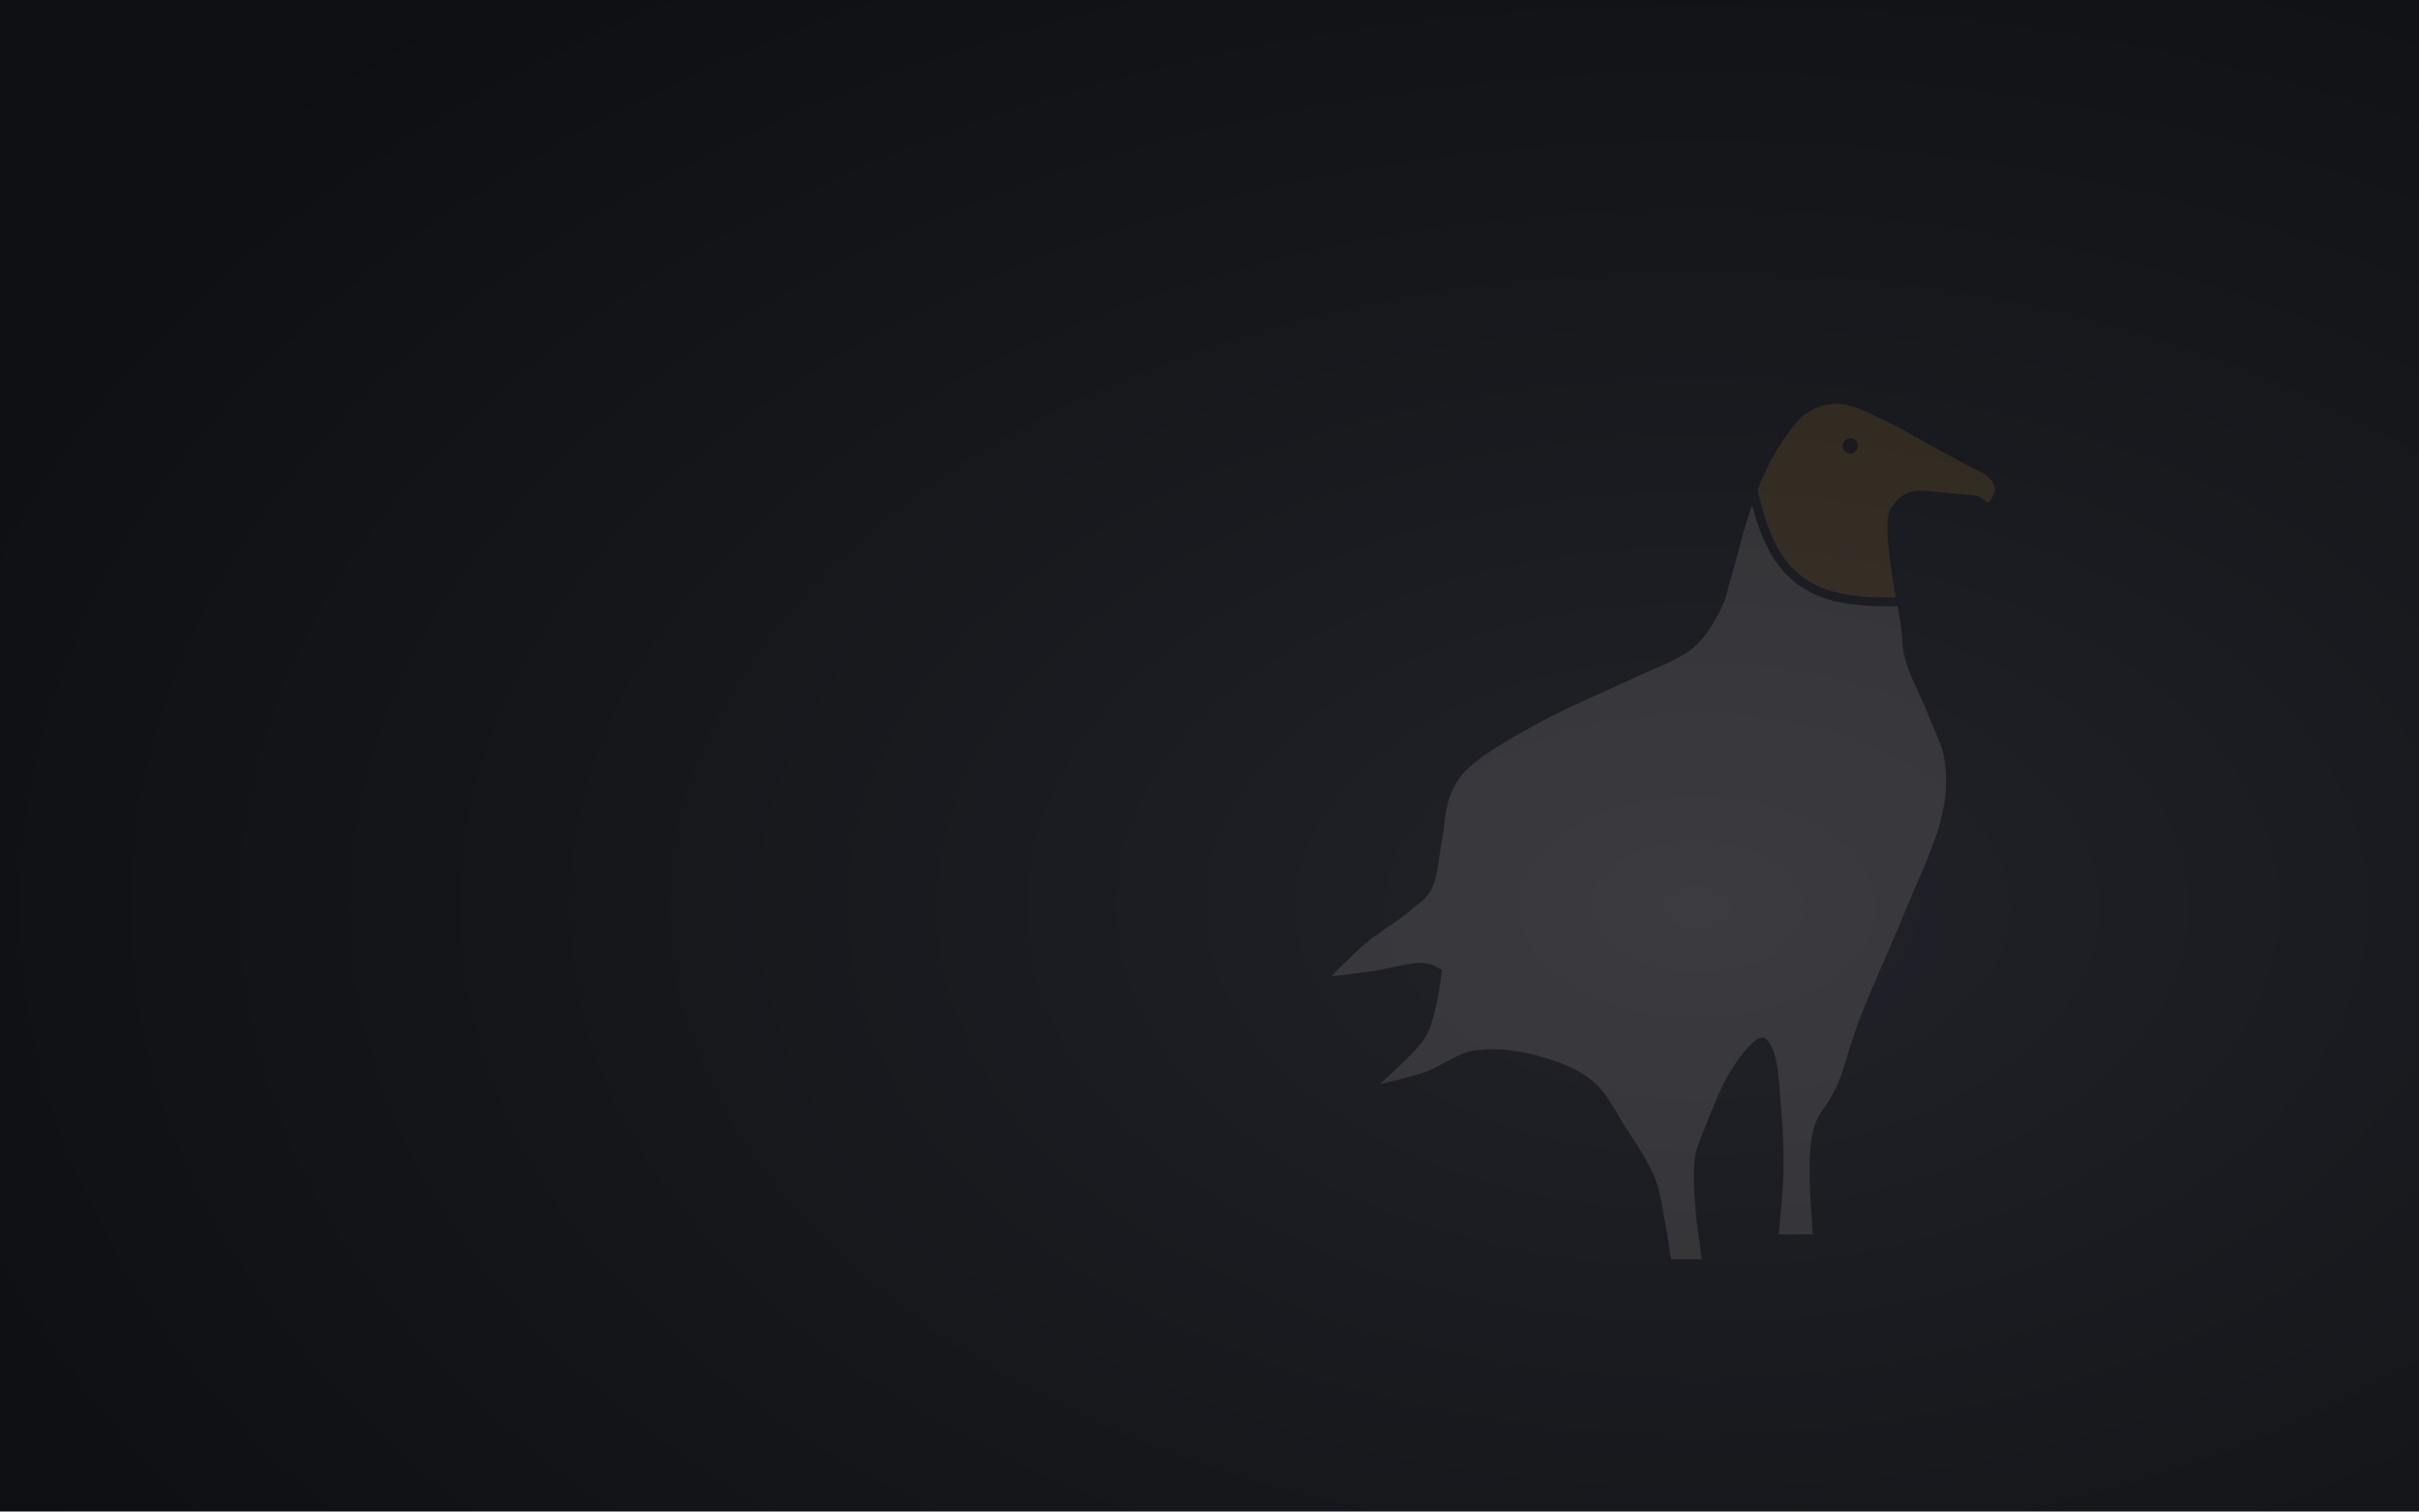
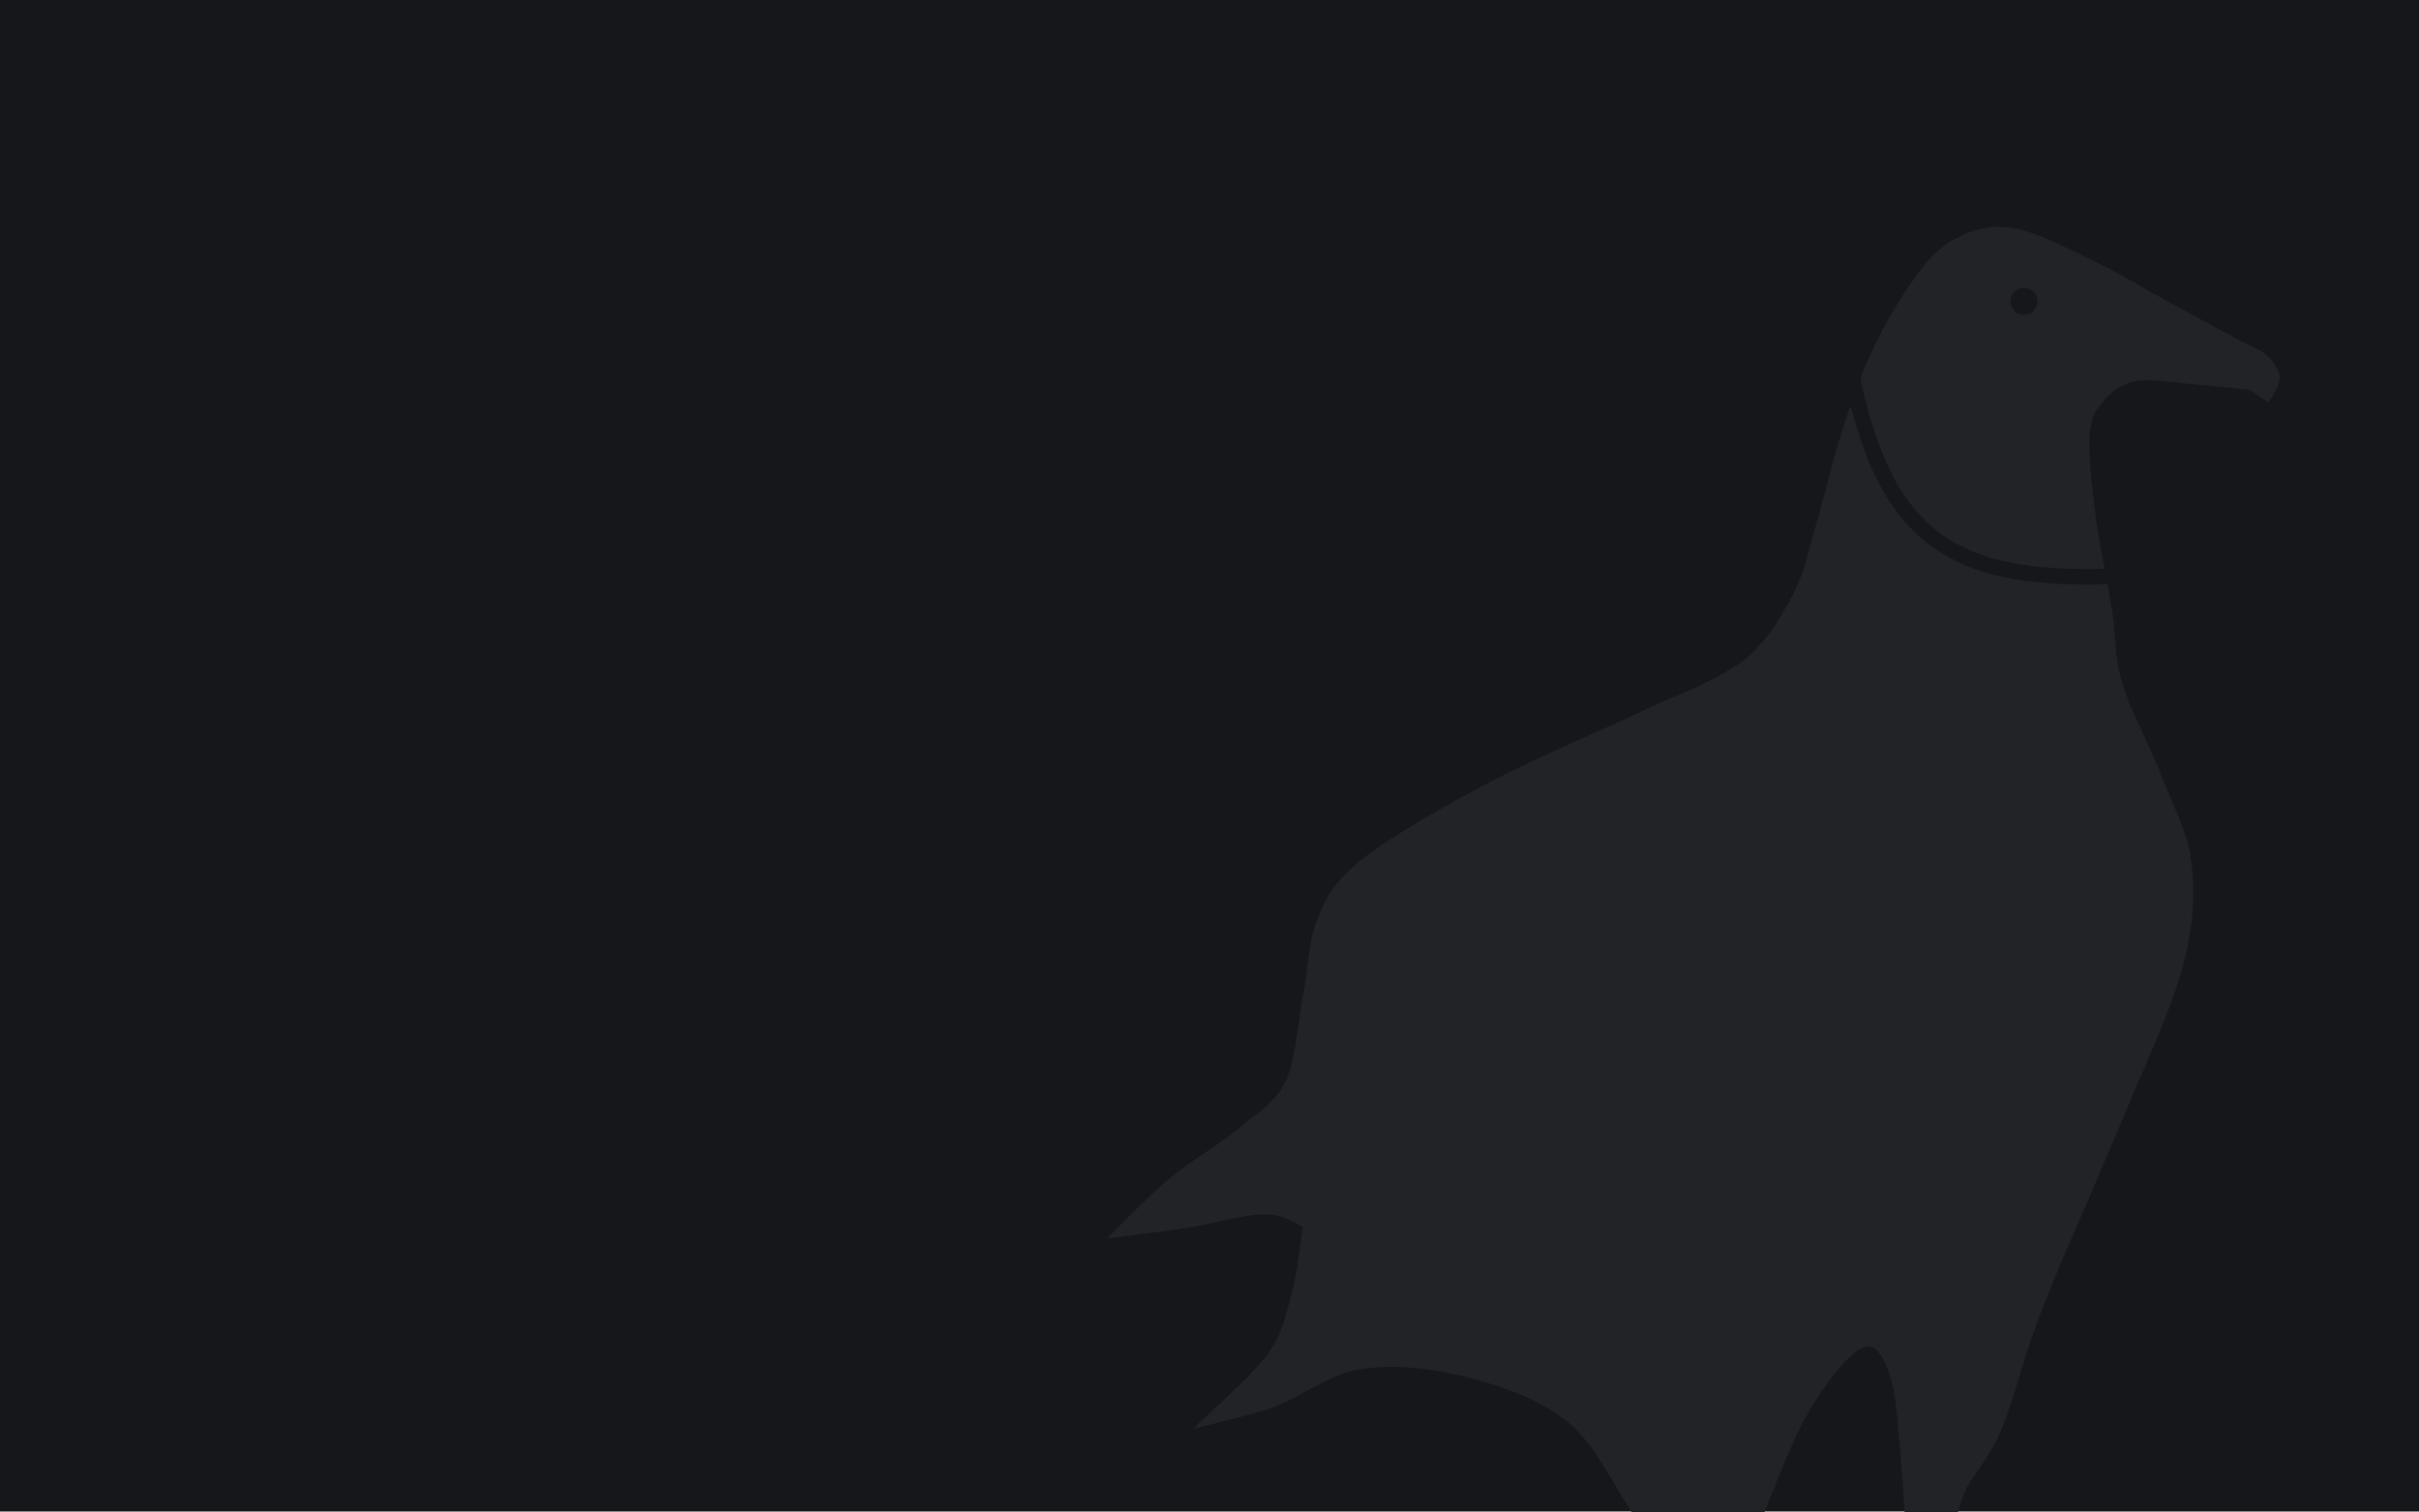
<svg xmlns="http://www.w3.org/2000/svg" width="2880" height="1800" viewBox="0 0 2880 1800">
-   <defs>
-     <radialGradient id="glow" cx="0.70" cy="0.60" r="0.80">
-       <stop offset="0" stop-color="#22232a" />
-       <stop offset="0.55" stop-color="#16171b" />
-       <stop offset="1" stop-color="#0e0f12" />
-     </radialGradient>
-   </defs>
-   <rect width="2880" height="1800" fill="url(#glow)" />
-   <g opacity="0.12" transform="translate(1584.88 480.74) scale(0.9567)">
-     <path d="M422.91,1064.19C422.10,1058.63 421.66,1055.79 421.33,1054.12C421.12,1053.03 420.74,1050.61 420.49,1048.75C420.24,1046.89 419.86,1044.33 419.64,1043.06C418.86,1038.45 418.47,1036.08 418.12,1033.88C417.93,1032.64 417.60,1030.56 417.39,1029.25C417.19,1027.94 416.74,1025.53 416.39,1023.88C415.38,1019.05 414.74,1015.77 414.37,1013.50C414.18,1012.33 413.84,1010.36 413.62,1009.12C413.40,1007.89 413.07,1005.92 412.88,1004.75C412.70,1003.58 412.41,1002.06 412.25,1001.38C412.09,1000.69 411.79,999.11 411.59,997.88C411.39,996.64 411.08,994.67 410.89,993.50C410.40,990.49 408.40,981.32 407.62,978.50C406.16,973.23 403.89,966.26 402.83,963.78C402.21,962.33 401.37,960.31 400.96,959.28C400.04,956.95 393.69,944.57 391.51,940.83C390.61,939.29 389.37,937.10 388.75,935.97C388.13,934.83 386.80,932.66 385.79,931.14C384.78,929.62 383.56,927.64 383.07,926.75C382.58,925.86 381.46,924.03 380.59,922.69C379.71,921.35 378.29,919.15 377.42,917.81C376.55,916.47 375.10,914.25 374.21,912.88C373.32,911.50 371.82,909.19 370.88,907.75C369.95,906.31 368.65,904.34 368.00,903.38C367.35,902.41 366.56,901.12 366.25,900.50C365.94,899.88 365.32,898.87 364.87,898.25C363.52,896.38 356.81,885.25 354.55,881.12C353.79,879.75 352.25,877.22 351.12,875.50C349.99,873.78 348.83,871.92 348.55,871.36C348.02,870.31 342.99,862.74 341.19,860.28C337.93,855.84 330.88,847.80 327.96,845.19C322.52,840.33 314.04,834.40 307.35,830.79C300.09,826.87 286.87,820.89 283.50,820.00C282.88,819.83 281.70,819.42 280.88,819.07C277.88,817.81 263.99,813.45 258.75,812.13C255.79,811.38 252.89,810.60 252.29,810.39C251.70,810.18 250.46,809.88 249.54,809.73C248.62,809.58 246.58,809.13 245.00,808.75C243.42,808.36 241.28,807.91 240.25,807.75C239.22,807.59 237.76,807.31 237.00,807.12C235.21,806.69 226.63,805.34 224.38,805.14C223.41,805.05 221.89,804.88 221.00,804.74C216.88,804.12 206.46,803.50 200.30,803.50C189.54,803.50 177.31,804.86 170.22,806.85C167.38,807.64 162.38,809.55 159.96,810.77C158.89,811.31 157.25,812.04 156.32,812.39C155.39,812.74 153.89,813.45 153.00,813.98C152.11,814.50 150.08,815.56 148.50,816.33C146.92,817.10 144.28,818.49 142.62,819.41C140.97,820.33 138.44,821.74 137.00,822.55C132.90,824.84 123.01,829.65 119.66,830.98C117.99,831.64 115.56,832.50 114.25,832.88C112.94,833.26 111.31,833.79 110.62,834.06C108.94,834.72 93.70,838.94 86.88,840.63C83.85,841.38 80.31,842.27 79.00,842.62C77.69,842.96 74.49,843.74 71.88,844.35C63.32,846.35 61.88,846.70 61.38,846.88C60.66,847.15 65.25,842.51 69.38,838.80C76.85,832.09 93.29,816.44 98.89,810.72C103.57,805.93 110.47,798.18 112.90,794.97C113.91,793.63 115.15,791.77 115.66,790.83C116.17,789.89 116.95,788.62 117.39,788.00C119.24,785.40 123.09,776.71 124.54,771.88C126.16,766.42 127.67,761.01 128.33,758.25C128.67,756.81 129.70,752.70 130.61,749.12C131.51,745.55 132.37,741.84 132.52,740.88C132.66,739.91 132.95,738.34 133.16,737.38C133.60,735.39 134.06,732.60 134.75,727.88C135.01,726.09 135.34,723.84 135.49,722.88C135.63,721.91 136.03,718.93 136.38,716.25C136.73,713.57 137.17,710.36 137.36,709.12C137.90,705.72 137.98,704.75 137.72,704.75C137.59,704.75 135.92,703.85 134.01,702.76C125.49,697.86 119.23,696.01 111.21,696.00C107.29,696.00 100.48,696.69 96.50,697.49C95.19,697.76 92.94,698.16 91.50,698.39C90.06,698.61 87.81,699.08 86.50,699.42C85.19,699.76 81.26,700.60 77.77,701.28C74.27,701.96 70.84,702.68 70.14,702.88C68.41,703.38 61.96,704.66 60.12,704.88C59.30,704.97 57.61,705.26 56.38,705.52C55.14,705.77 52.78,706.16 51.12,706.37C49.47,706.57 47.00,706.92 45.62,707.13C44.25,707.34 41.27,707.74 39.00,708.01C36.73,708.28 34.71,708.56 34.50,708.62C34.29,708.68 32.94,708.85 31.50,708.99C30.06,709.13 27.75,709.42 26.38,709.63C25.00,709.84 22.47,710.17 20.75,710.37C19.03,710.57 15.09,711.07 12.00,711.48C8.91,711.89 5.85,712.23 5.21,712.24C4.57,712.25 3.17,712.42 2.10,712.62C1.03,712.83 0.12,712.95 0.07,712.91C-0.07,712.76 22.37,690.44 28.14,685.00C32.63,680.76 38.58,675.34 40.65,673.59C47.88,667.50 50.78,665.20 55.00,662.24C56.58,661.13 59.45,659.11 61.38,657.74C63.30,656.38 68.76,652.65 73.50,649.46C83.91,642.46 93.30,635.49 97.51,631.64C99.04,630.24 102.04,627.87 105.89,625.00C108.47,623.08 109.22,622.46 113.68,618.50C116.16,616.30 120.37,611.42 122.42,608.38C123.97,606.08 126.74,600.31 128.19,596.38C129.35,593.23 132.20,580.93 132.63,577.25C132.72,576.49 133.00,574.69 133.25,573.25C133.51,571.81 133.95,568.83 134.24,566.62C134.53,564.42 134.88,561.89 135.02,561.00C135.25,559.53 135.96,554.53 136.88,547.88C137.07,546.50 137.57,543.77 137.99,541.80C138.80,538.01 139.31,534.91 139.88,530.25C140.07,528.67 140.34,526.76 140.48,526.00C140.62,525.24 140.91,522.94 141.13,520.88C141.35,518.81 141.63,516.67 141.75,516.12C141.87,515.58 142.09,513.97 142.25,512.55C142.40,511.13 142.74,508.99 142.99,507.80C143.25,506.60 143.53,505.01 143.63,504.25C143.88,502.25 145.38,495.87 146.01,494.12C146.31,493.30 146.75,491.89 147.00,491.00C147.25,490.11 148.03,488.08 148.75,486.50C149.46,484.92 150.31,482.92 150.64,482.07C151.32,480.31 154.31,474.25 155.44,472.37C158.68,466.92 161.30,463.36 164.93,459.44C166.10,458.17 167.30,456.81 167.59,456.42C168.26,455.53 178.08,446.94 180.25,445.36C181.14,444.70 182.94,443.30 184.25,442.25C188.81,438.56 208.79,425.52 217.77,420.38C219.50,419.38 221.75,418.02 222.77,417.33C224.46,416.21 233.38,411.15 241.25,406.87C242.97,405.94 245.50,404.47 246.88,403.62C248.25,402.77 251.57,400.95 254.25,399.58C259.64,396.82 264.44,394.27 270.57,390.89C274.38,388.80 292.16,380.03 298.50,377.12C300.08,376.39 303.62,374.77 306.38,373.50C309.12,372.23 313.29,370.32 315.62,369.25C317.96,368.19 320.89,366.83 322.12,366.25C323.36,365.67 326.29,364.37 328.64,363.37C330.98,362.37 333.74,361.13 334.76,360.61C337.67,359.14 347.75,354.59 351.62,353.00C353.55,352.22 356.93,350.70 359.12,349.64C361.32,348.57 364.98,346.88 367.25,345.88C372.10,343.73 378.95,340.54 382.12,338.94C383.36,338.32 387.02,336.68 390.25,335.30C393.48,333.92 397.25,332.26 398.62,331.61C400.00,330.96 402.42,329.90 404.00,329.25C410.34,326.62 413.53,325.24 416.88,323.69C423.21,320.75 428.84,317.95 431.25,316.55C442.36,310.12 447.18,306.98 449.99,304.35C450.89,303.50 452.36,302.23 453.25,301.52C455.13,300.03 459.94,294.94 462.68,291.54C463.72,290.25 465.12,288.57 465.81,287.79C466.49,287.01 467.67,285.42 468.43,284.25C472.08,278.67 477.34,270.05 478.89,267.12C479.83,265.34 481.11,263.02 481.74,261.98C484.63,257.15 489.33,246.28 491.24,240.00C491.93,237.71 494.59,227.91 496.36,221.12C497.06,218.41 497.81,215.81 499.91,208.81C500.78,205.88 501.50,203.34 501.50,203.16C501.50,202.97 502.46,199.29 503.64,194.98C504.81,190.66 506.40,184.76 507.15,181.88C512.09,163.04 513.45,158.06 514.24,155.88C514.64,154.78 515.89,150.72 517.02,146.88C518.15,143.03 519.44,138.92 519.88,137.75C520.33,136.58 521.34,133.52 522.14,130.94C522.94,128.36 523.67,126.33 523.77,126.44C523.86,126.54 524.52,128.80 525.24,131.46C525.95,134.12 526.76,136.93 527.04,137.71C527.31,138.49 528.03,140.81 528.63,142.88C529.82,146.91 531.53,152.00 533.38,157.00C534.02,158.72 534.80,160.86 535.12,161.75C536.01,164.25 539.77,172.55 542.64,178.38C546.10,185.39 548.02,188.74 552.47,195.46C553.08,196.38 555.38,199.49 557.58,202.38C560.68,206.43 562.68,208.73 566.36,212.47C572.18,218.38 580.28,225.29 584.00,227.51C584.62,227.88 586.08,228.77 587.25,229.50C593.72,233.53 605.22,239.26 609.00,240.35C609.76,240.57 611.56,241.20 613.00,241.76C614.44,242.31 616.74,243.05 618.11,243.40C619.48,243.75 620.80,244.14 621.04,244.27C621.66,244.60 633.53,247.40 635.25,247.62C636.01,247.72 637.52,248.00 638.62,248.25C639.73,248.50 641.85,248.84 643.35,249.00C644.85,249.17 646.39,249.40 646.78,249.51C647.53,249.72 661.28,251.07 667.12,251.50C673.98,252.00 687.50,252.31 696.14,252.17L704.91,252.02L706.21,259.57C708.41,272.37 708.51,273.01 709.01,277.00C709.28,279.13 709.62,282.34 709.75,284.12C711.16,302.84 711.30,304.21 712.15,308.62C713.14,313.77 714.91,320.88 715.80,323.38C716.35,324.89 717.05,326.97 717.37,328.00C717.98,330.01 719.63,334.31 721.12,337.75C725.17,347.12 726.05,349.09 728.53,354.32C729.89,357.18 731.00,359.59 731.00,359.67C731.00,359.76 731.83,361.58 732.85,363.72C737.01,372.51 739.98,379.45 743.73,389.12C744.79,391.88 745.87,394.52 746.12,395.00C746.58,395.88 748.12,399.52 750.66,405.73C751.42,407.58 752.35,409.71 752.73,410.48C753.52,412.07 756.77,420.37 758.07,424.12C758.55,425.50 759.35,427.75 759.84,429.12C761.97,435.05 763.74,444.18 764.62,453.82C765.46,463.11 765.51,475.12 764.74,483.99C763.42,499.03 759.25,518.71 754.16,533.88C749.53,547.70 742.31,566.35 736.81,578.75C735.44,581.84 732.72,588.20 730.76,592.88C728.80,597.55 726.54,602.78 725.74,604.50C724.94,606.22 723.03,610.72 721.49,614.50C719.96,618.28 718.10,622.73 717.37,624.38C716.63,626.02 715.23,629.40 714.24,631.88C713.26,634.35 711.61,638.29 710.57,640.62C709.53,642.96 707.36,648.08 705.74,652.00C704.12,655.92 701.82,661.32 700.62,664.00C699.42,666.68 697.84,670.39 697.11,672.25C696.38,674.11 694.92,677.54 693.87,679.88C692.82,682.21 690.61,687.27 688.97,691.12C687.32,694.98 685.37,699.48 684.63,701.12C682.52,705.80 678.84,714.29 677.37,717.88C676.64,719.66 675.62,722.02 675.11,723.12C673.14,727.39 662.54,753.24 659.37,761.50C658.24,764.46 657.00,767.61 656.62,768.50C656.24,769.39 655.39,771.70 654.73,773.62C654.08,775.55 652.51,780.11 651.25,783.75C648.73,791.03 644.93,802.70 644.25,805.25C643.78,807.03 642.50,811.21 641.01,815.88C640.48,817.52 639.26,821.35 638.29,824.38C635.33,833.64 634.62,835.76 633.39,839.00C632.74,840.72 631.77,843.35 631.23,844.84C628.22,853.11 621.84,864.80 615.54,873.57C614.33,875.25 612.60,877.75 611.68,879.12C610.76,880.50 609.63,882.13 609.17,882.75C604.73,888.75 600.38,900.37 598.37,911.62C598.15,912.86 597.81,914.72 597.62,915.75C596.90,919.63 596.70,921.73 595.85,935.12C595.24,944.58 595.22,967.89 595.81,978.50C596.05,982.83 596.48,990.54 596.77,995.62C597.05,1000.71 597.56,1008.70 597.90,1013.38C598.24,1018.05 598.63,1023.62 598.76,1025.75C598.89,1027.88 599.07,1030.61 599.16,1031.81L599.32,1034.00L578.17,1034.00L557.02,1034.00L557.15,1031.94C557.22,1030.80 557.44,1028.13 557.64,1026.00C557.83,1023.87 558.11,1020.72 558.26,1019.00C558.40,1017.28 558.63,1015.20 558.75,1014.38C558.87,1013.55 559.10,1011.24 559.24,1009.25C559.39,1007.26 559.62,1004.84 559.75,1003.88C559.89,1002.91 560.11,1000.33 560.26,998.12C560.40,995.92 560.62,993.28 560.76,992.25C560.89,991.22 561.40,984.19 561.89,976.62C563.40,953.24 563.36,933.51 561.73,902.75C560.63,881.99 556.44,831.71 555.50,828.00C555.38,827.52 555.21,826.45 555.12,825.62C554.85,823.01 553.98,818.49 553.08,815.00C550.33,804.26 546.50,795.97 542.39,791.86C539.07,788.54 536.01,788.18 531.06,790.53C529.93,791.07 528.41,792.02 527.69,792.64C523.54,796.19 522.25,797.39 519.93,799.88C518.51,801.39 516.58,803.58 515.63,804.75C514.68,805.92 513.41,807.44 512.80,808.12C512.19,808.81 511.35,809.87 510.92,810.50C510.50,811.12 509.73,812.13 509.22,812.75C507.42,814.91 499.61,826.40 497.00,830.74C496.24,831.99 495.11,833.83 494.49,834.82C492.90,837.34 491.32,840.29 488.31,846.38C485.85,851.35 484.96,853.29 481.97,860.19C481.26,861.80 479.96,864.76 479.06,866.75C478.17,868.74 477.01,871.50 476.49,872.88C475.97,874.25 475.15,876.22 474.68,877.25C474.21,878.28 473.17,880.81 472.38,882.88C470.70,887.25 467.52,895.19 465.87,899.12C465.23,900.64 464.28,903.00 463.75,904.38C462.34,908.03 460.70,912.04 459.52,914.75C458.95,916.06 458.32,917.69 458.13,918.38C457.94,919.06 457.43,920.58 457.00,921.75C455.64,925.43 454.29,930.25 453.63,933.75C453.28,935.61 452.88,937.69 452.75,938.38C451.11,946.54 450.78,967.00 451.99,984.00C452.13,985.86 452.41,989.85 452.63,992.88C453.16,1000.25 454.21,1012.87 454.52,1015.50C454.66,1016.67 454.94,1018.97 455.14,1020.62C455.35,1022.28 455.68,1024.98 455.88,1026.63C456.08,1028.29 456.36,1030.25 456.50,1031.00C456.64,1031.75 456.87,1033.37 457.00,1034.62C457.14,1035.86 457.47,1038.28 457.74,1040.00C458.30,1043.52 459.36,1050.99 459.90,1055.12C460.58,1060.43 461.02,1063.63 461.15,1064.31L461.29,1065.00L442.16,1065.00L423.02,1065.00L422.91,1064.19Z" fill="#f3efe6" />
-     <path d="M677.00,241.00C668.75,240.71 650.79,239.26 649.01,238.75C648.63,238.64 647.10,238.42 645.60,238.25C644.10,238.09 641.98,237.75 640.88,237.50C639.77,237.25 638.26,236.97 637.50,236.87C635.93,236.67 626.26,234.36 622.88,233.38C618.50,232.11 611.55,229.67 608.88,228.46C601.96,225.33 598.42,223.47 593.25,220.25C592.08,219.52 590.73,218.69 590.25,218.41C587.05,216.50 578.77,209.48 574.11,204.72C570.53,201.06 564.81,193.98 561.98,189.71C559.55,186.05 557.80,183.26 556.30,180.63C552.90,174.68 546.63,161.11 544.52,155.12C543.94,153.47 543.24,151.56 542.96,150.88C542.10,148.70 539.82,141.75 538.87,138.38C538.37,136.60 537.85,134.94 537.73,134.70C537.44,134.16 534.23,122.36 533.62,119.62C533.38,118.53 532.63,115.26 531.95,112.38C531.27,109.49 530.77,106.90 530.84,106.62C531.10,105.54 533.39,99.82 535.25,95.62C539.04,87.06 545.89,73.24 549.13,67.62C549.85,66.39 550.74,64.76 551.12,64.00C552.00,62.24 552.78,60.93 557.20,53.75C561.69,46.47 563.09,44.32 565.58,41.01C566.65,39.58 567.71,38.06 567.92,37.64C568.14,37.22 568.95,36.09 569.74,35.12C570.53,34.16 571.32,33.09 571.49,32.75C571.67,32.41 572.45,31.34 573.23,30.38C574.00,29.41 574.97,28.17 575.37,27.62C578.17,23.80 585.72,16.20 589.35,13.55C593.31,10.65 594.98,9.67 600.75,6.83C608.01,3.26 613.16,1.67 621.00,0.58C625.10,0.01 626.16,-0.04 630.28,0.08C632.93,0.16 635.85,0.40 637.03,0.63C649.08,2.95 658.51,6.36 674.49,14.16C677.73,15.75 680.90,17.25 681.55,17.51C685.17,18.96 712.93,33.05 717.44,35.72C718.16,36.15 719.34,36.85 720.06,37.27C720.78,37.70 722.95,38.89 724.88,39.92C726.80,40.95 729.22,42.33 730.25,42.99C731.28,43.65 734.83,45.68 738.12,47.50C741.42,49.32 744.69,51.16 745.38,51.58C746.65,52.37 749.43,53.87 757.41,58.07C759.90,59.38 762.58,60.86 763.35,61.35C764.13,61.85 765.91,62.83 767.32,63.53C768.72,64.23 770.83,65.34 772.00,65.99C775.46,67.94 780.12,70.46 784.25,72.63C790.32,75.82 795.32,78.53 796.00,79.00C796.34,79.23 799.55,80.85 803.12,82.59C810.46,86.17 811.44,86.67 813.82,88.07C815.52,89.07 819.60,92.86 821.13,94.86C824.28,98.99 826.26,103.60 826.25,106.81C826.24,109.69 823.60,115.67 820.21,120.53C819.57,121.43 818.84,122.59 818.58,123.09L818.11,124.00L817.37,123.39C816.42,122.60 812.85,120.13 811.89,119.60C811.49,119.37 810.48,118.66 809.64,118.02C808.81,117.38 807.67,116.59 807.12,116.26C806.58,115.94 806.00,115.52 805.84,115.32C805.65,115.10 804.44,114.85 802.46,114.62C800.76,114.43 798.87,114.22 798.25,114.15C797.63,114.08 795.89,113.90 794.38,113.75C792.86,113.60 789.54,113.26 787.00,113.00C778.37,112.09 770.57,111.37 766.75,111.12C763.58,110.92 755.86,110.13 748.50,109.24C738.92,108.10 730.24,107.91 725.48,108.76C721.67,109.43 719.64,110.05 716.49,111.49C711.03,113.97 706.56,117.53 701.79,123.18C695.44,130.69 693.97,134.05 692.45,144.50C692.25,145.86 692.15,149.41 692.17,154.38C692.19,161.66 692.35,165.16 692.98,172.38C693.12,174.03 693.37,176.95 693.52,178.88C693.67,180.80 693.95,183.28 694.14,184.39C694.33,185.49 694.72,188.76 695.01,191.64C695.29,194.52 695.63,197.32 695.75,197.88C695.86,198.43 696.09,200.13 696.24,201.66C696.39,203.20 696.72,205.62 696.98,207.04C697.24,208.46 697.52,210.36 697.62,211.25C697.86,213.58 699.71,224.62 700.12,226.25C700.32,227.01 700.82,229.76 701.24,232.38C701.66,234.99 702.19,237.94 702.42,238.93C702.65,239.93 702.75,240.83 702.65,240.93C702.39,241.20 683.88,241.24 677.00,241.00Z" fill="#f2a93b" />
+   <rect width="2880" height="1800" fill="#16171b" />
+   <g transform="translate(1318.11 270.06) scale(1.6897)">
+     <path d="M422.91,1064.19C422.10,1058.63 421.66,1055.79 421.33,1054.12C421.12,1053.03 420.74,1050.61 420.49,1048.75C420.24,1046.89 419.86,1044.33 419.64,1043.06C418.86,1038.45 418.47,1036.08 418.12,1033.88C417.93,1032.64 417.60,1030.56 417.39,1029.25C417.19,1027.94 416.74,1025.53 416.39,1023.88C415.38,1019.05 414.74,1015.77 414.37,1013.50C414.18,1012.33 413.84,1010.36 413.62,1009.12C413.40,1007.89 413.07,1005.92 412.88,1004.75C412.70,1003.58 412.41,1002.06 412.25,1001.38C412.09,1000.69 411.79,999.11 411.59,997.88C411.39,996.64 411.08,994.67 410.89,993.50C410.40,990.49 408.40,981.32 407.62,978.50C406.16,973.23 403.89,966.26 402.83,963.78C402.21,962.33 401.37,960.31 400.96,959.28C400.04,956.95 393.69,944.57 391.51,940.83C390.61,939.29 389.37,937.10 388.75,935.97C388.13,934.83 386.80,932.66 385.79,931.14C384.78,929.62 383.56,927.64 383.07,926.75C382.58,925.86 381.46,924.03 380.59,922.69C379.71,921.35 378.29,919.15 377.42,917.81C376.55,916.47 375.10,914.25 374.21,912.88C373.32,911.50 371.82,909.19 370.88,907.75C369.95,906.31 368.65,904.34 368.00,903.38C367.35,902.41 366.56,901.12 366.25,900.50C365.94,899.88 365.32,898.87 364.87,898.25C363.52,896.38 356.81,885.25 354.55,881.12C353.79,879.75 352.25,877.22 351.12,875.50C349.99,873.78 348.83,871.92 348.55,871.36C348.02,870.31 342.99,862.74 341.19,860.28C337.93,855.84 330.88,847.80 327.96,845.19C322.52,840.33 314.04,834.40 307.35,830.79C300.09,826.87 286.87,820.89 283.50,820.00C282.88,819.83 281.70,819.42 280.88,819.07C277.88,817.81 263.99,813.45 258.75,812.13C255.79,811.38 252.89,810.60 252.29,810.39C251.70,810.18 250.46,809.88 249.54,809.73C248.62,809.58 246.58,809.13 245.00,808.75C243.42,808.36 241.28,807.91 240.25,807.75C239.22,807.59 237.76,807.31 237.00,807.12C235.21,806.69 226.63,805.34 224.38,805.14C223.41,805.05 221.89,804.88 221.00,804.74C216.88,804.12 206.46,803.50 200.30,803.50C189.54,803.50 177.31,804.86 170.22,806.85C167.38,807.64 162.38,809.55 159.96,810.77C158.89,811.31 157.25,812.04 156.32,812.39C155.39,812.74 153.89,813.45 153.00,813.98C152.11,814.50 150.08,815.56 148.50,816.33C146.92,817.10 144.28,818.49 142.62,819.41C140.97,820.33 138.44,821.74 137.00,822.55C132.90,824.84 123.01,829.65 119.66,830.98C117.99,831.64 115.56,832.50 114.25,832.88C112.94,833.26 111.31,833.79 110.62,834.06C108.94,834.72 93.70,838.94 86.88,840.63C83.85,841.38 80.31,842.27 79.00,842.62C77.69,842.96 74.49,843.74 71.88,844.35C63.32,846.35 61.88,846.70 61.38,846.88C60.66,847.15 65.25,842.51 69.38,838.80C76.85,832.09 93.29,816.44 98.89,810.72C103.57,805.93 110.47,798.18 112.90,794.97C113.91,793.63 115.15,791.77 115.66,790.83C116.17,789.89 116.95,788.62 117.39,788.00C119.24,785.40 123.09,776.71 124.54,771.88C126.16,766.42 127.67,761.01 128.33,758.25C128.67,756.81 129.70,752.70 130.61,749.12C131.51,745.55 132.37,741.84 132.52,740.88C132.66,739.91 132.95,738.34 133.16,737.38C133.60,735.39 134.06,732.60 134.75,727.88C135.01,726.09 135.34,723.84 135.49,722.88C135.63,721.91 136.03,718.93 136.38,716.25C136.73,713.57 137.17,710.36 137.36,709.12C137.90,705.72 137.98,704.75 137.72,704.75C137.59,704.75 135.92,703.85 134.01,702.76C125.49,697.86 119.23,696.01 111.21,696.00C107.29,696.00 100.48,696.69 96.50,697.49C95.19,697.76 92.94,698.16 91.50,698.39C90.06,698.61 87.81,699.08 86.50,699.42C85.19,699.76 81.26,700.60 77.77,701.28C74.27,701.96 70.84,702.68 70.14,702.88C68.41,703.38 61.96,704.66 60.12,704.88C59.30,704.97 57.61,705.26 56.38,705.52C55.14,705.77 52.78,706.16 51.12,706.37C49.47,706.57 47.00,706.92 45.62,707.13C44.25,707.34 41.27,707.74 39.00,708.01C36.73,708.28 34.71,708.56 34.50,708.62C34.29,708.68 32.94,708.85 31.50,708.99C30.06,709.13 27.75,709.42 26.38,709.63C25.00,709.84 22.47,710.17 20.75,710.37C19.03,710.57 15.09,711.07 12.00,711.48C8.91,711.89 5.85,712.23 5.21,712.24C4.57,712.25 3.17,712.42 2.10,712.62C1.03,712.83 0.12,712.95 0.07,712.91C-0.07,712.76 22.37,690.44 28.14,685.00C32.63,680.76 38.58,675.34 40.65,673.59C47.88,667.50 50.78,665.20 55.00,662.24C56.58,661.13 59.45,659.11 61.38,657.74C63.30,656.38 68.76,652.65 73.50,649.46C83.91,642.46 93.30,635.49 97.51,631.64C99.04,630.24 102.04,627.87 105.89,625.00C108.47,623.08 109.22,622.46 113.68,618.50C116.16,616.30 120.37,611.42 122.42,608.38C123.97,606.08 126.74,600.31 128.19,596.38C129.35,593.23 132.20,580.93 132.63,577.25C132.72,576.49 133.00,574.69 133.25,573.25C133.51,571.81 133.95,568.83 134.24,566.62C134.53,564.42 134.88,561.89 135.02,561.00C135.25,559.53 135.96,554.53 136.88,547.88C137.07,546.50 137.57,543.77 137.99,541.80C138.80,538.01 139.31,534.91 139.88,530.25C140.07,528.67 140.34,526.76 140.48,526.00C140.62,525.24 140.91,522.94 141.13,520.88C141.35,518.81 141.63,516.67 141.75,516.12C141.87,515.58 142.09,513.97 142.25,512.55C142.40,511.13 142.74,508.99 142.99,507.80C143.25,506.60 143.53,505.01 143.63,504.25C143.88,502.25 145.38,495.87 146.01,494.12C146.31,493.30 146.75,491.89 147.00,491.00C147.25,490.11 148.03,488.08 148.75,486.50C149.46,484.92 150.31,482.92 150.64,482.07C151.32,480.31 154.31,474.25 155.44,472.37C158.68,466.92 161.30,463.36 164.93,459.44C166.10,458.17 167.30,456.81 167.59,456.42C168.26,455.53 178.08,446.94 180.25,445.36C181.14,444.70 182.94,443.30 184.25,442.25C188.81,438.56 208.79,425.52 217.77,420.38C219.50,419.38 221.75,418.02 222.77,417.33C224.46,416.21 233.38,411.15 241.25,406.87C242.97,405.94 245.50,404.47 246.88,403.62C248.25,402.77 251.57,400.95 254.25,399.58C259.64,396.82 264.44,394.27 270.57,390.89C274.38,388.80 292.16,380.03 298.50,377.12C300.08,376.39 303.62,374.77 306.38,373.50C309.12,372.23 313.29,370.32 315.62,369.25C317.96,368.19 320.89,366.83 322.12,366.25C323.36,365.67 326.29,364.37 328.64,363.37C330.98,362.37 333.74,361.13 334.76,360.61C337.67,359.14 347.75,354.59 351.62,353.00C353.55,352.22 356.93,350.70 359.12,349.64C361.32,348.57 364.98,346.88 367.25,345.88C372.10,343.73 378.95,340.54 382.12,338.94C383.36,338.32 387.02,336.68 390.25,335.30C393.48,333.92 397.25,332.26 398.62,331.61C400.00,330.96 402.42,329.90 404.00,329.25C410.34,326.62 413.53,325.24 416.88,323.69C423.21,320.75 428.84,317.95 431.25,316.55C442.36,310.12 447.18,306.98 449.99,304.35C450.89,303.50 452.36,302.23 453.25,301.52C455.13,300.03 459.94,294.94 462.68,291.54C463.72,290.25 465.12,288.57 465.81,287.79C466.49,287.01 467.67,285.42 468.43,284.25C472.08,278.67 477.34,270.05 478.89,267.12C479.83,265.34 481.11,263.02 481.74,261.98C484.63,257.15 489.33,246.28 491.24,240.00C491.93,237.71 494.59,227.91 496.36,221.12C497.06,218.41 497.81,215.81 499.91,208.81C500.78,205.88 501.50,203.34 501.50,203.16C501.50,202.97 502.46,199.29 503.64,194.98C504.81,190.66 506.40,184.76 507.15,181.88C512.09,163.04 513.45,158.06 514.24,155.88C514.64,154.78 515.89,150.72 517.02,146.88C518.15,143.03 519.44,138.92 519.88,137.75C520.33,136.58 521.34,133.52 522.14,130.94C522.94,128.36 523.67,126.33 523.77,126.44C523.86,126.54 524.52,128.80 525.24,131.46C525.95,134.12 526.76,136.93 527.04,137.71C527.31,138.49 528.03,140.81 528.63,142.88C529.82,146.91 531.53,152.00 533.38,157.00C534.02,158.72 534.80,160.86 535.12,161.75C536.01,164.25 539.77,172.55 542.64,178.38C546.10,185.39 548.02,188.74 552.47,195.46C553.08,196.38 555.38,199.49 557.58,202.38C560.68,206.43 562.68,208.73 566.36,212.47C572.18,218.38 580.28,225.29 584.00,227.51C584.62,227.88 586.08,228.77 587.25,229.50C593.72,233.53 605.22,239.26 609.00,240.35C609.76,240.57 611.56,241.20 613.00,241.76C614.44,242.31 616.74,243.05 618.11,243.40C619.48,243.75 620.80,244.14 621.04,244.27C621.66,244.60 633.53,247.40 635.25,247.62C636.01,247.72 637.52,248.00 638.62,248.25C639.73,248.50 641.85,248.84 643.35,249.00C644.85,249.17 646.39,249.40 646.78,249.51C647.53,249.72 661.28,251.07 667.12,251.50C673.98,252.00 687.50,252.31 696.14,252.17L704.91,252.02L706.21,259.57C708.41,272.37 708.51,273.01 709.01,277.00C709.28,279.13 709.62,282.34 709.75,284.12C711.16,302.84 711.30,304.21 712.15,308.62C713.14,313.77 714.91,320.88 715.80,323.38C716.35,324.89 717.05,326.97 717.37,328.00C717.98,330.01 719.63,334.31 721.12,337.75C725.17,347.12 726.05,349.09 728.53,354.32C729.89,357.18 731.00,359.59 731.00,359.67C731.00,359.76 731.83,361.58 732.85,363.72C737.01,372.51 739.98,379.45 743.73,389.12C744.79,391.88 745.87,394.52 746.12,395.00C746.58,395.88 748.12,399.52 750.66,405.73C751.42,407.58 752.35,409.71 752.73,410.48C753.52,412.07 756.77,420.37 758.07,424.12C758.55,425.50 759.35,427.75 759.84,429.12C761.97,435.05 763.74,444.18 764.62,453.82C765.46,463.11 765.51,475.12 764.74,483.99C763.42,499.03 759.25,518.71 754.16,533.88C749.53,547.70 742.31,566.35 736.81,578.75C735.44,581.84 732.72,588.20 730.76,592.88C728.80,597.55 726.54,602.78 725.74,604.50C724.94,606.22 723.03,610.72 721.49,614.50C719.96,618.28 718.10,622.73 717.37,624.38C716.63,626.02 715.23,629.40 714.24,631.88C713.26,634.35 711.61,638.29 710.57,640.62C709.53,642.96 707.36,648.08 705.74,652.00C704.12,655.92 701.82,661.32 700.62,664.00C699.42,666.68 697.84,670.39 697.11,672.25C696.38,674.11 694.92,677.54 693.87,679.88C692.82,682.21 690.61,687.27 688.97,691.12C687.32,694.98 685.37,699.48 684.63,701.12C682.52,705.80 678.84,714.29 677.37,717.88C676.64,719.66 675.62,722.02 675.11,723.12C673.14,727.39 662.54,753.24 659.37,761.50C658.24,764.46 657.00,767.61 656.62,768.50C656.24,769.39 655.39,771.70 654.73,773.62C654.08,775.55 652.51,780.11 651.25,783.75C648.73,791.03 644.93,802.70 644.25,805.25C643.78,807.03 642.50,811.21 641.01,815.88C640.48,817.52 639.26,821.35 638.29,824.38C635.33,833.64 634.62,835.76 633.39,839.00C632.74,840.72 631.77,843.35 631.23,844.84C628.22,853.11 621.84,864.80 615.54,873.57C614.33,875.25 612.60,877.75 611.68,879.12C610.76,880.50 609.63,882.13 609.17,882.75C604.73,888.75 600.38,900.37 598.37,911.62C598.15,912.86 597.81,914.72 597.62,915.75C596.90,919.63 596.70,921.73 595.85,935.12C595.24,944.58 595.22,967.89 595.81,978.50C596.05,982.83 596.48,990.54 596.77,995.62C597.05,1000.71 597.56,1008.70 597.90,1013.38C598.24,1018.05 598.63,1023.62 598.76,1025.75C598.89,1027.88 599.07,1030.61 599.16,1031.81L599.32,1034.00L578.17,1034.00L557.02,1034.00L557.15,1031.94C557.22,1030.80 557.44,1028.13 557.64,1026.00C557.83,1023.87 558.11,1020.72 558.26,1019.00C558.40,1017.28 558.63,1015.20 558.75,1014.38C558.87,1013.55 559.10,1011.24 559.24,1009.25C559.39,1007.26 559.62,1004.84 559.75,1003.88C559.89,1002.91 560.11,1000.33 560.26,998.12C560.40,995.92 560.62,993.28 560.76,992.25C560.89,991.22 561.40,984.19 561.89,976.62C563.40,953.24 563.36,933.51 561.73,902.75C560.63,881.99 556.44,831.71 555.50,828.00C555.38,827.52 555.21,826.45 555.12,825.62C554.85,823.01 553.98,818.49 553.08,815.00C550.33,804.26 546.50,795.97 542.39,791.86C539.07,788.54 536.01,788.18 531.06,790.53C529.93,791.07 528.41,792.02 527.69,792.64C523.54,796.19 522.25,797.39 519.93,799.88C518.51,801.39 516.58,803.58 515.63,804.75C514.68,805.92 513.41,807.44 512.80,808.12C512.19,808.81 511.35,809.87 510.92,810.50C510.50,811.12 509.73,812.13 509.22,812.75C507.42,814.91 499.61,826.40 497.00,830.74C496.24,831.99 495.11,833.83 494.49,834.82C492.90,837.34 491.32,840.29 488.31,846.38C485.85,851.35 484.96,853.29 481.97,860.19C481.26,861.80 479.96,864.76 479.06,866.75C478.17,868.74 477.01,871.50 476.49,872.88C475.97,874.25 475.15,876.22 474.68,877.25C474.21,878.28 473.17,880.81 472.38,882.88C470.70,887.25 467.52,895.19 465.87,899.12C465.23,900.64 464.28,903.00 463.75,904.38C462.34,908.03 460.70,912.04 459.52,914.75C458.95,916.06 458.32,917.69 458.13,918.38C457.94,919.06 457.43,920.58 457.00,921.75C455.64,925.43 454.29,930.25 453.63,933.75C453.28,935.61 452.88,937.69 452.75,938.38C451.11,946.54 450.78,967.00 451.99,984.00C452.13,985.86 452.41,989.85 452.63,992.88C453.16,1000.25 454.21,1012.87 454.52,1015.50C454.66,1016.67 454.94,1018.97 455.14,1020.62C455.35,1022.28 455.68,1024.98 455.88,1026.63C456.08,1028.29 456.36,1030.25 456.50,1031.00C456.64,1031.75 456.87,1033.37 457.00,1034.62C457.14,1035.86 457.47,1038.28 457.74,1040.00C458.30,1043.52 459.36,1050.99 459.90,1055.12C460.58,1060.43 461.02,1063.63 461.15,1064.31L461.29,1065.00L442.16,1065.00L423.02,1065.00L422.91,1064.19Z" fill="#222327" />
+     <path d="M677.00,241.00C668.75,240.71 650.79,239.26 649.01,238.75C648.63,238.64 647.10,238.42 645.60,238.25C644.10,238.09 641.98,237.75 640.88,237.50C639.77,237.25 638.26,236.97 637.50,236.87C635.93,236.67 626.26,234.36 622.88,233.38C618.50,232.11 611.55,229.67 608.88,228.46C601.96,225.33 598.42,223.47 593.25,220.25C592.08,219.52 590.73,218.69 590.25,218.41C587.05,216.50 578.77,209.48 574.11,204.72C570.53,201.06 564.81,193.98 561.98,189.71C559.55,186.05 557.80,183.26 556.30,180.63C552.90,174.68 546.63,161.11 544.52,155.12C543.94,153.47 543.24,151.56 542.96,150.88C542.10,148.70 539.82,141.75 538.87,138.38C538.37,136.60 537.85,134.94 537.73,134.70C537.44,134.16 534.23,122.36 533.62,119.62C533.38,118.53 532.63,115.26 531.95,112.38C531.27,109.49 530.77,106.90 530.84,106.62C531.10,105.54 533.39,99.82 535.25,95.62C539.04,87.06 545.89,73.24 549.13,67.62C549.85,66.39 550.74,64.76 551.12,64.00C552.00,62.24 552.78,60.93 557.20,53.75C561.69,46.47 563.09,44.32 565.58,41.01C566.65,39.58 567.71,38.06 567.92,37.64C568.14,37.22 568.95,36.09 569.74,35.12C570.53,34.16 571.32,33.09 571.49,32.75C571.67,32.41 572.45,31.34 573.23,30.38C574.00,29.41 574.97,28.17 575.37,27.62C578.17,23.80 585.72,16.20 589.35,13.55C593.31,10.65 594.98,9.67 600.75,6.83C608.01,3.26 613.16,1.67 621.00,0.58C625.10,0.01 626.16,-0.04 630.28,0.08C632.93,0.16 635.85,0.40 637.03,0.63C649.08,2.95 658.51,6.36 674.49,14.16C677.73,15.75 680.90,17.25 681.55,17.51C685.17,18.96 712.93,33.05 717.44,35.72C718.16,36.15 719.34,36.85 720.06,37.27C720.78,37.70 722.95,38.89 724.88,39.92C726.80,40.95 729.22,42.33 730.25,42.99C731.28,43.65 734.83,45.68 738.12,47.50C741.42,49.32 744.69,51.16 745.38,51.58C746.65,52.37 749.43,53.87 757.41,58.07C759.90,59.38 762.58,60.86 763.35,61.35C764.13,61.85 765.91,62.83 767.32,63.53C768.72,64.23 770.83,65.34 772.00,65.99C775.46,67.94 780.12,70.46 784.25,72.63C790.32,75.82 795.32,78.53 796.00,79.00C796.34,79.23 799.55,80.85 803.12,82.59C810.46,86.17 811.44,86.67 813.82,88.07C815.52,89.07 819.60,92.86 821.13,94.86C824.28,98.99 826.26,103.60 826.25,106.81C826.24,109.69 823.60,115.67 820.21,120.53C819.57,121.43 818.84,122.59 818.58,123.09L818.11,124.00L817.37,123.39C816.42,122.60 812.85,120.13 811.89,119.60C811.49,119.37 810.48,118.66 809.64,118.02C808.81,117.38 807.67,116.59 807.12,116.26C806.58,115.94 806.00,115.52 805.84,115.32C805.65,115.10 804.44,114.85 802.46,114.62C800.76,114.43 798.87,114.22 798.25,114.15C797.63,114.08 795.89,113.90 794.38,113.75C792.86,113.60 789.54,113.26 787.00,113.00C778.37,112.09 770.57,111.37 766.75,111.12C763.58,110.92 755.86,110.13 748.50,109.24C738.92,108.10 730.24,107.91 725.48,108.76C721.67,109.43 719.64,110.05 716.49,111.49C711.03,113.97 706.56,117.53 701.79,123.18C695.44,130.69 693.97,134.05 692.45,144.50C692.25,145.86 692.15,149.41 692.17,154.38C692.19,161.66 692.35,165.16 692.98,172.38C693.12,174.03 693.37,176.95 693.52,178.88C693.67,180.80 693.95,183.28 694.14,184.39C694.33,185.49 694.72,188.76 695.01,191.64C695.29,194.52 695.63,197.32 695.75,197.88C695.86,198.43 696.09,200.13 696.24,201.66C696.39,203.20 696.72,205.62 696.98,207.04C697.24,208.46 697.52,210.36 697.62,211.25C697.86,213.58 699.71,224.62 700.12,226.25C700.32,227.01 700.82,229.76 701.24,232.38C701.66,234.99 702.19,237.94 702.42,238.93C702.65,239.93 702.75,240.83 702.65,240.93C702.39,241.20 683.88,241.24 677.00,241.00Z" fill="#222327" />
    <circle cx="646.0" cy="52.62" r="9.5" fill="#16171b" />
  </g>
</svg>
